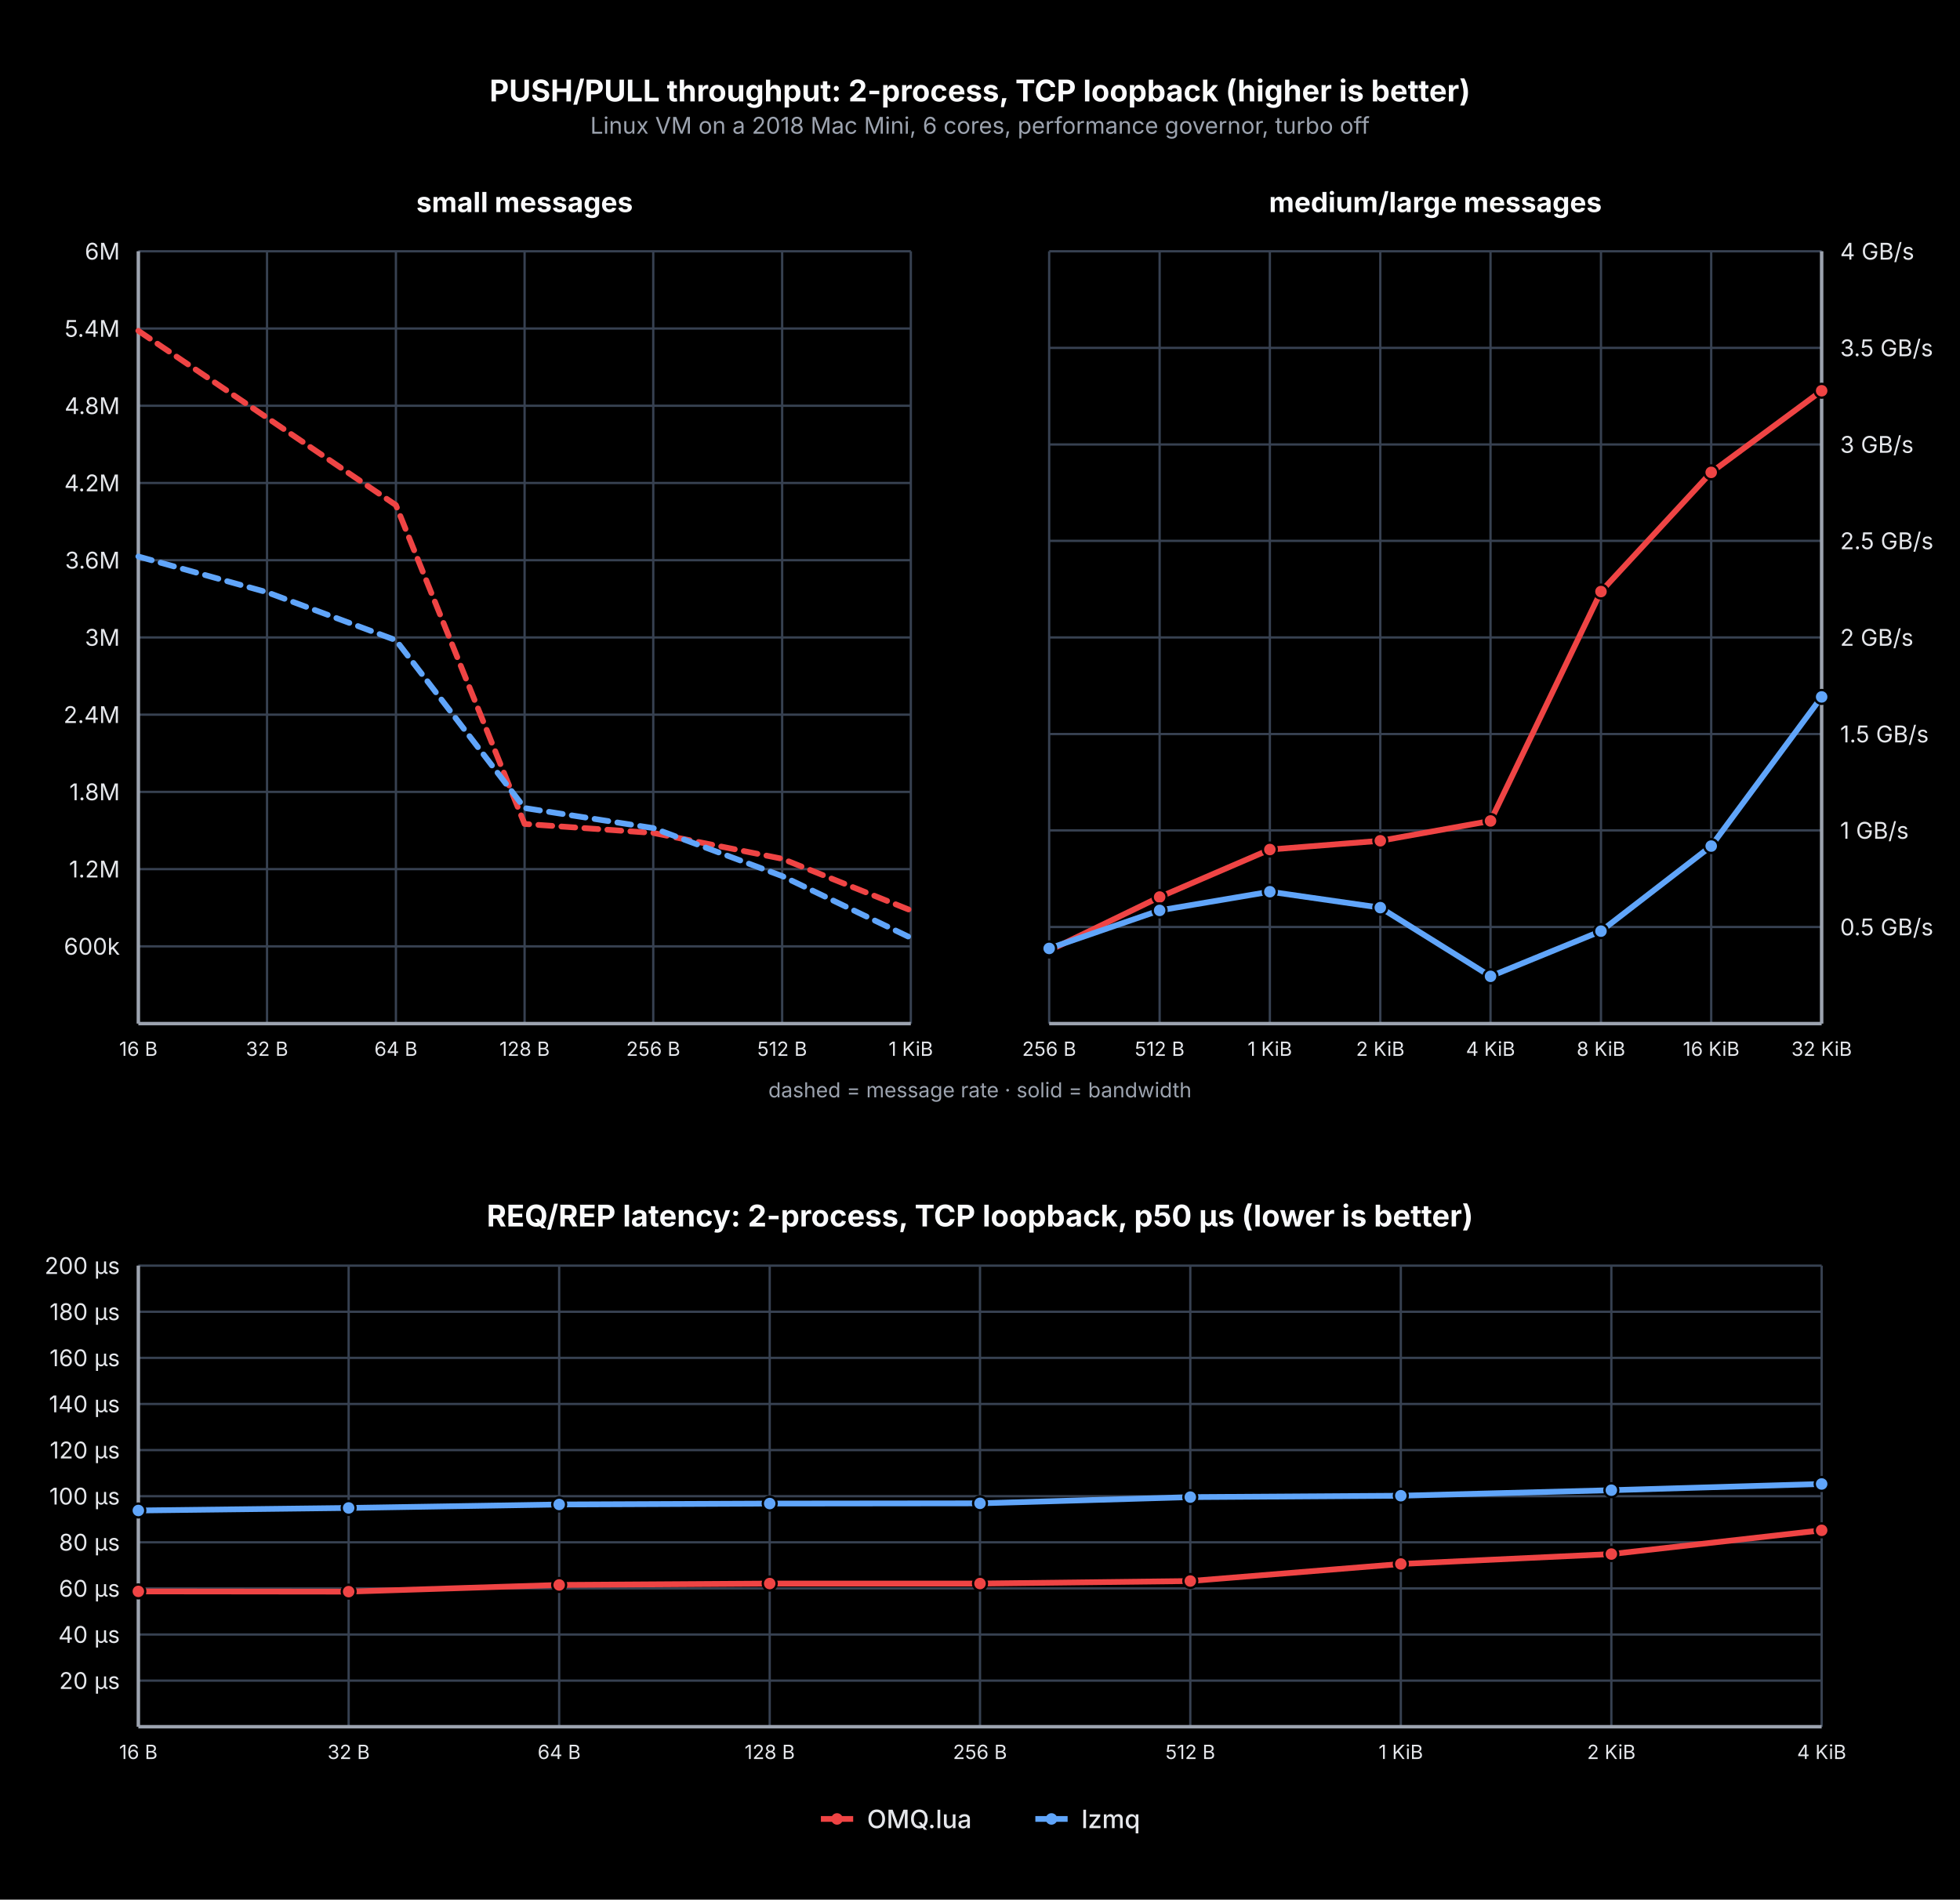
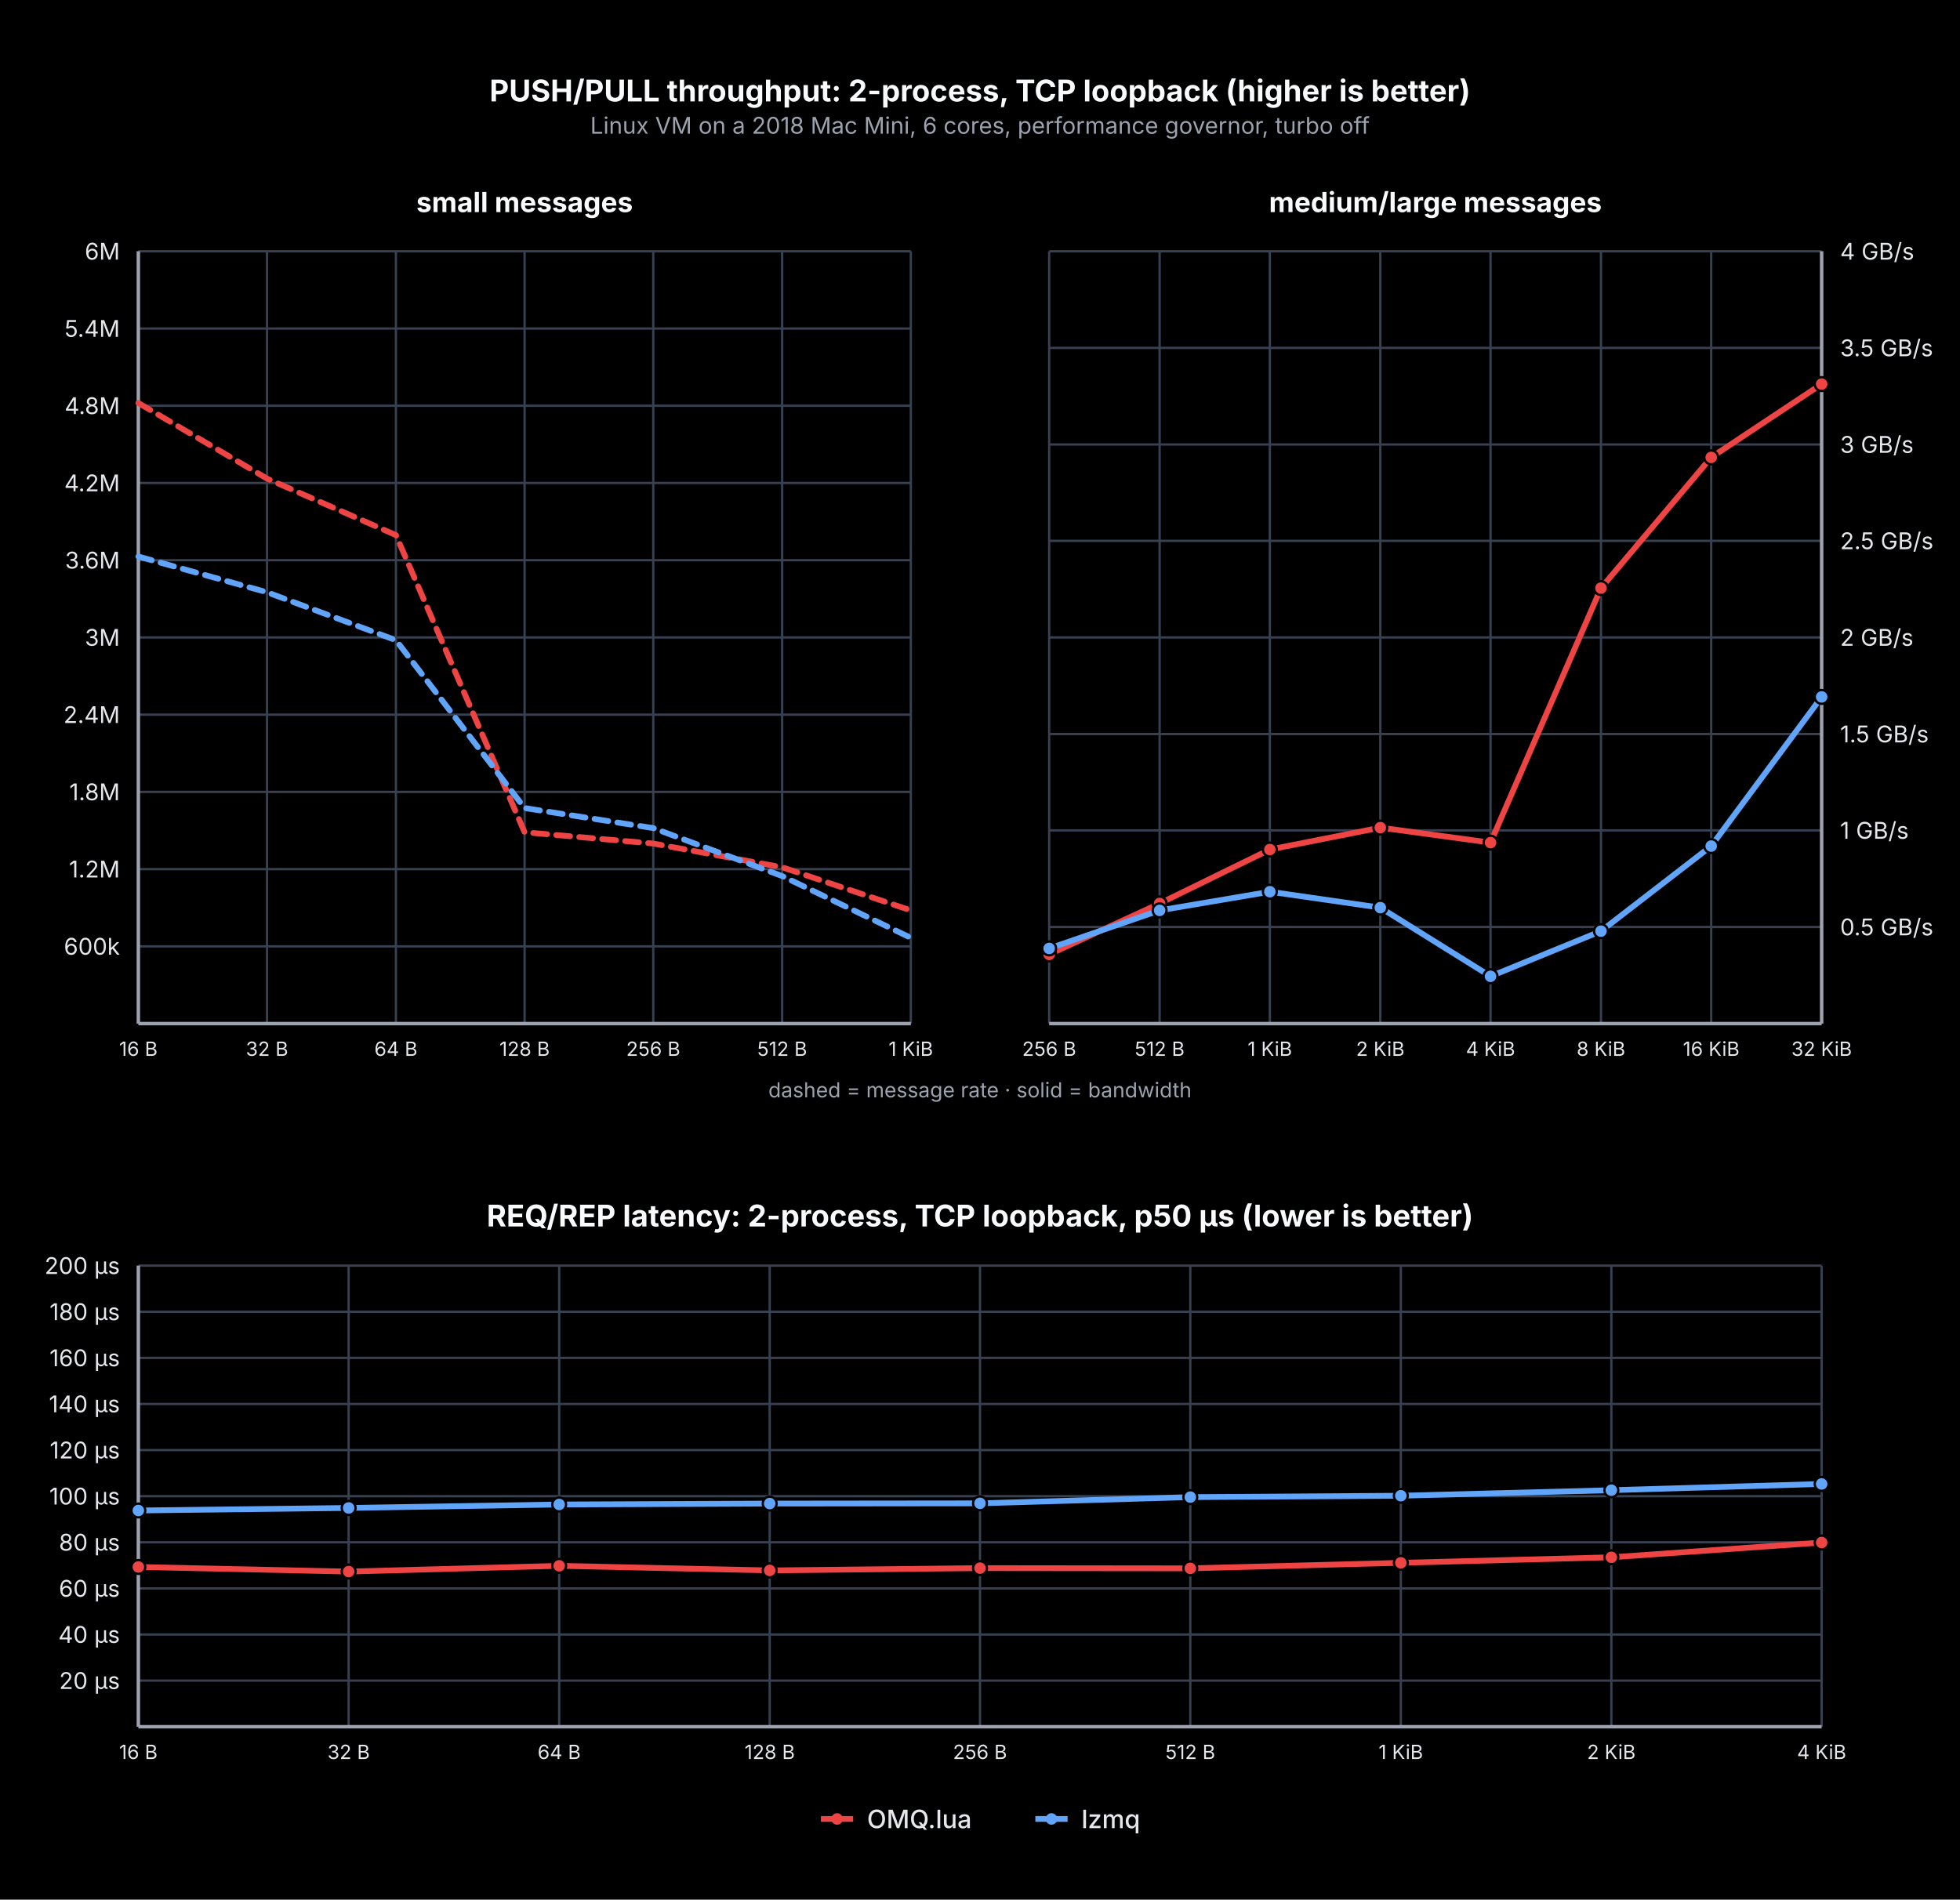
<svg xmlns="http://www.w3.org/2000/svg" viewBox="0 0 850 824" font-family="system-ui, -apple-system, sans-serif">
  <rect width="850" height="824" fill="#000000" />
  <text x="425.0" y="44" text-anchor="middle" fill="#f9fafb" font-size="13" font-weight="700">PUSH/PULL throughput: 2-process, TCP loopback (higher is better)</text>
  <text x="425.0" y="58" text-anchor="middle" fill="#9ca3af" font-size="10">Linux VM on a 2018 Mac Mini, 6 cores, performance governor, turbo off</text>
  <line x1="60" y1="410.5" x2="395" y2="410.5" stroke="#374151" stroke-width="1" />
  <text x="52" y="410.5" text-anchor="end" dominant-baseline="middle" fill="#e5e7eb" font-size="10">600k</text>
  <line x1="60" y1="377.0" x2="395" y2="377.0" stroke="#374151" stroke-width="1" />
  <text x="52" y="377.0" text-anchor="end" dominant-baseline="middle" fill="#e5e7eb" font-size="10">1.2M</text>
  <line x1="60" y1="343.5" x2="395" y2="343.5" stroke="#374151" stroke-width="1" />
  <text x="52" y="343.5" text-anchor="end" dominant-baseline="middle" fill="#e5e7eb" font-size="10">1.8M</text>
  <line x1="60" y1="310.0" x2="395" y2="310.0" stroke="#374151" stroke-width="1" />
  <text x="52" y="310.0" text-anchor="end" dominant-baseline="middle" fill="#e5e7eb" font-size="10">2.4M</text>
  <line x1="60" y1="276.5" x2="395" y2="276.5" stroke="#374151" stroke-width="1" />
  <text x="52" y="276.5" text-anchor="end" dominant-baseline="middle" fill="#e5e7eb" font-size="10">3M</text>
  <line x1="60" y1="243.0" x2="395" y2="243.0" stroke="#374151" stroke-width="1" />
  <text x="52" y="243.0" text-anchor="end" dominant-baseline="middle" fill="#e5e7eb" font-size="10">3.6M</text>
  <line x1="60" y1="209.5" x2="395" y2="209.5" stroke="#374151" stroke-width="1" />
  <text x="52" y="209.5" text-anchor="end" dominant-baseline="middle" fill="#e5e7eb" font-size="10">4.2M</text>
  <line x1="60" y1="176.0" x2="395" y2="176.0" stroke="#374151" stroke-width="1" />
  <text x="52" y="176.0" text-anchor="end" dominant-baseline="middle" fill="#e5e7eb" font-size="10">4.8M</text>
  <line x1="60" y1="142.5" x2="395" y2="142.5" stroke="#374151" stroke-width="1" />
  <text x="52" y="142.5" text-anchor="end" dominant-baseline="middle" fill="#e5e7eb" font-size="10">5.4M</text>
  <line x1="60" y1="109.0" x2="395" y2="109.0" stroke="#374151" stroke-width="1" />
  <text x="52" y="109.0" text-anchor="end" dominant-baseline="middle" fill="#e5e7eb" font-size="10">6M</text>
  <line x1="60.0" y1="109" x2="60.0" y2="444" stroke="#374151" stroke-width="1" />
  <line x1="115.8" y1="109" x2="115.8" y2="444" stroke="#374151" stroke-width="1" />
  <line x1="171.7" y1="109" x2="171.7" y2="444" stroke="#374151" stroke-width="1" />
  <line x1="227.5" y1="109" x2="227.5" y2="444" stroke="#374151" stroke-width="1" />
  <line x1="283.3" y1="109" x2="283.3" y2="444" stroke="#374151" stroke-width="1" />
  <line x1="339.2" y1="109" x2="339.2" y2="444" stroke="#374151" stroke-width="1" />
  <line x1="395.0" y1="109" x2="395.0" y2="444" stroke="#374151" stroke-width="1" />
  <line x1="60" y1="109" x2="60" y2="444" stroke="#9ca3af" stroke-width="1.5" />
  <line x1="60" y1="444" x2="395" y2="444" stroke="#9ca3af" stroke-width="1.5" />
  <line x1="455" y1="402.1" x2="790" y2="402.1" stroke="#374151" stroke-width="1" />
  <text x="798" y="402.1" text-anchor="start" dominant-baseline="middle" fill="#e5e7eb" font-size="10">0.5 GB/s</text>
  <line x1="455" y1="360.2" x2="790" y2="360.2" stroke="#374151" stroke-width="1" />
  <text x="798" y="360.2" text-anchor="start" dominant-baseline="middle" fill="#e5e7eb" font-size="10">1 GB/s</text>
  <line x1="455" y1="318.4" x2="790" y2="318.4" stroke="#374151" stroke-width="1" />
  <text x="798" y="318.4" text-anchor="start" dominant-baseline="middle" fill="#e5e7eb" font-size="10">1.5 GB/s</text>
  <line x1="455" y1="276.5" x2="790" y2="276.5" stroke="#374151" stroke-width="1" />
  <text x="798" y="276.5" text-anchor="start" dominant-baseline="middle" fill="#e5e7eb" font-size="10">2 GB/s</text>
  <line x1="455" y1="234.6" x2="790" y2="234.6" stroke="#374151" stroke-width="1" />
  <text x="798" y="234.6" text-anchor="start" dominant-baseline="middle" fill="#e5e7eb" font-size="10">2.5 GB/s</text>
  <line x1="455" y1="192.8" x2="790" y2="192.8" stroke="#374151" stroke-width="1" />
  <text x="798" y="192.8" text-anchor="start" dominant-baseline="middle" fill="#e5e7eb" font-size="10">3 GB/s</text>
  <line x1="455" y1="150.9" x2="790" y2="150.9" stroke="#374151" stroke-width="1" />
  <text x="798" y="150.9" text-anchor="start" dominant-baseline="middle" fill="#e5e7eb" font-size="10">3.5 GB/s</text>
  <line x1="455" y1="109.0" x2="790" y2="109.0" stroke="#374151" stroke-width="1" />
  <text x="798" y="109.0" text-anchor="start" dominant-baseline="middle" fill="#e5e7eb" font-size="10">4 GB/s</text>
  <line x1="455.0" y1="109" x2="455.0" y2="444" stroke="#374151" stroke-width="1" />
  <line x1="502.9" y1="109" x2="502.9" y2="444" stroke="#374151" stroke-width="1" />
  <line x1="550.7" y1="109" x2="550.7" y2="444" stroke="#374151" stroke-width="1" />
  <line x1="598.6" y1="109" x2="598.6" y2="444" stroke="#374151" stroke-width="1" />
  <line x1="646.4" y1="109" x2="646.4" y2="444" stroke="#374151" stroke-width="1" />
  <line x1="694.3" y1="109" x2="694.3" y2="444" stroke="#374151" stroke-width="1" />
  <line x1="742.1" y1="109" x2="742.1" y2="444" stroke="#374151" stroke-width="1" />
  <line x1="790.0" y1="109" x2="790.0" y2="444" stroke="#374151" stroke-width="1" />
  <line x1="790" y1="109" x2="790" y2="444" stroke="#9ca3af" stroke-width="1.5" />
  <line x1="455" y1="444" x2="790" y2="444" stroke="#9ca3af" stroke-width="1.5" />
  <text x="227.5" y="92" text-anchor="middle" fill="#f9fafb" font-size="12" font-weight="700">small messages</text>
  <text x="622.5" y="92" text-anchor="middle" fill="#f9fafb" font-size="12" font-weight="700">medium/large messages</text>
-   <polyline points="60.0,143.5 115.8,181.2 171.7,219.1 227.5,357.4 283.3,361.3 339.2,372.5 395.0,394.9" fill="none" stroke="#ef4444" stroke-width="2.5" stroke-linecap="round" stroke-linejoin="round" stroke-dasharray="6,4" />
+   <polyline points="60.0,174.8 115.8,207.6 171.7,232.1 227.5,361.0 283.3,365.9 339.2,376.2 395.0,394.9" fill="none" stroke="#ef4444" stroke-width="2.5" stroke-linecap="round" stroke-linejoin="round" stroke-dasharray="6,4" />
  <polyline points="60.0,241.4 115.8,256.9 171.7,277.7 227.5,350.5 283.3,359.2 339.2,380.0 395.0,406.8" fill="none" stroke="#60a5fa" stroke-width="2.5" stroke-linecap="round" stroke-linejoin="round" stroke-dasharray="6,4" />
-   <polyline points="455.0,412.3 502.9,389.1 550.7,368.5 598.6,364.7 646.4,356.1 694.3,256.6 742.1,204.9 790.0,169.5" fill="none" stroke="#ef4444" stroke-width="2.5" stroke-linecap="round" stroke-linejoin="round" />
-   <circle cx="455.0" cy="412.3" r="3" fill="#ef4444" stroke="#000000" stroke-width="1" />
-   <circle cx="502.9" cy="389.1" r="3" fill="#ef4444" stroke="#000000" stroke-width="1" />
+   <polyline points="455.0,414.0 502.9,391.9 550.7,368.5 598.6,359.0 646.4,365.5 694.3,255.1 742.1,198.4 790.0,166.6" fill="none" stroke="#ef4444" stroke-width="2.5" stroke-linecap="round" stroke-linejoin="round" />
+   <circle cx="455.0" cy="414.0" r="3" fill="#ef4444" stroke="#000000" stroke-width="1" />
+   <circle cx="502.9" cy="391.9" r="3" fill="#ef4444" stroke="#000000" stroke-width="1" />
  <circle cx="550.7" cy="368.5" r="3" fill="#ef4444" stroke="#000000" stroke-width="1" />
-   <circle cx="598.6" cy="364.7" r="3" fill="#ef4444" stroke="#000000" stroke-width="1" />
-   <circle cx="646.4" cy="356.1" r="3" fill="#ef4444" stroke="#000000" stroke-width="1" />
-   <circle cx="694.3" cy="256.6" r="3" fill="#ef4444" stroke="#000000" stroke-width="1" />
-   <circle cx="742.1" cy="204.9" r="3" fill="#ef4444" stroke="#000000" stroke-width="1" />
-   <circle cx="790.0" cy="169.5" r="3" fill="#ef4444" stroke="#000000" stroke-width="1" />
+   <circle cx="598.6" cy="359.0" r="3" fill="#ef4444" stroke="#000000" stroke-width="1" />
+   <circle cx="646.4" cy="365.5" r="3" fill="#ef4444" stroke="#000000" stroke-width="1" />
+   <circle cx="694.3" cy="255.1" r="3" fill="#ef4444" stroke="#000000" stroke-width="1" />
+   <circle cx="742.1" cy="198.4" r="3" fill="#ef4444" stroke="#000000" stroke-width="1" />
+   <circle cx="790.0" cy="166.6" r="3" fill="#ef4444" stroke="#000000" stroke-width="1" />
  <polyline points="455.0,411.4 502.9,394.9 550.7,386.8 598.6,393.7 646.4,423.5 694.3,403.9 742.1,367.0 790.0,302.3" fill="none" stroke="#60a5fa" stroke-width="2.5" stroke-linecap="round" stroke-linejoin="round" />
  <circle cx="455.0" cy="411.4" r="3" fill="#60a5fa" stroke="#000000" stroke-width="1" />
  <circle cx="502.9" cy="394.9" r="3" fill="#60a5fa" stroke="#000000" stroke-width="1" />
  <circle cx="550.7" cy="386.8" r="3" fill="#60a5fa" stroke="#000000" stroke-width="1" />
  <circle cx="598.6" cy="393.7" r="3" fill="#60a5fa" stroke="#000000" stroke-width="1" />
  <circle cx="646.4" cy="423.5" r="3" fill="#60a5fa" stroke="#000000" stroke-width="1" />
  <circle cx="694.3" cy="403.9" r="3" fill="#60a5fa" stroke="#000000" stroke-width="1" />
  <circle cx="742.1" cy="367.0" r="3" fill="#60a5fa" stroke="#000000" stroke-width="1" />
  <circle cx="790.0" cy="302.3" r="3" fill="#60a5fa" stroke="#000000" stroke-width="1" />
  <text x="60.0" y="458" text-anchor="middle" fill="#e5e7eb" font-size="8.5">16 B</text>
  <text x="115.8" y="458" text-anchor="middle" fill="#e5e7eb" font-size="8.5">32 B</text>
  <text x="171.7" y="458" text-anchor="middle" fill="#e5e7eb" font-size="8.5">64 B</text>
  <text x="227.5" y="458" text-anchor="middle" fill="#e5e7eb" font-size="8.5">128 B</text>
  <text x="283.3" y="458" text-anchor="middle" fill="#e5e7eb" font-size="8.5">256 B</text>
  <text x="339.2" y="458" text-anchor="middle" fill="#e5e7eb" font-size="8.5">512 B</text>
  <text x="395.0" y="458" text-anchor="middle" fill="#e5e7eb" font-size="8.5">1 KiB</text>
  <text x="455.0" y="458" text-anchor="middle" fill="#e5e7eb" font-size="8.5">256 B</text>
  <text x="502.9" y="458" text-anchor="middle" fill="#e5e7eb" font-size="8.5">512 B</text>
  <text x="550.7" y="458" text-anchor="middle" fill="#e5e7eb" font-size="8.5">1 KiB</text>
  <text x="598.6" y="458" text-anchor="middle" fill="#e5e7eb" font-size="8.5">2 KiB</text>
  <text x="646.4" y="458" text-anchor="middle" fill="#e5e7eb" font-size="8.5">4 KiB</text>
  <text x="694.3" y="458" text-anchor="middle" fill="#e5e7eb" font-size="8.5">8 KiB</text>
  <text x="742.1" y="458" text-anchor="middle" fill="#e5e7eb" font-size="8.5">16 KiB</text>
  <text x="790.0" y="458" text-anchor="middle" fill="#e5e7eb" font-size="8.5">32 KiB</text>
  <text x="425.0" y="476" text-anchor="middle" fill="#9ca3af" font-size="9">dashed = message rate · solid = bandwidth</text>
  <text x="425.0" y="532" text-anchor="middle" fill="#f9fafb" font-size="13" font-weight="700">REQ/REP latency: 2-process, TCP loopback, p50 μs (lower is better)</text>
  <line x1="60" y1="729.0" x2="790" y2="729.0" stroke="#374151" stroke-width="1" />
  <text x="52" y="729.0" text-anchor="end" dominant-baseline="middle" fill="#e5e7eb" font-size="10">20 μs</text>
  <line x1="60" y1="709.0" x2="790" y2="709.0" stroke="#374151" stroke-width="1" />
  <text x="52" y="709.0" text-anchor="end" dominant-baseline="middle" fill="#e5e7eb" font-size="10">40 μs</text>
  <line x1="60" y1="689.0" x2="790" y2="689.0" stroke="#374151" stroke-width="1" />
  <text x="52" y="689.0" text-anchor="end" dominant-baseline="middle" fill="#e5e7eb" font-size="10">60 μs</text>
  <line x1="60" y1="669.0" x2="790" y2="669.0" stroke="#374151" stroke-width="1" />
  <text x="52" y="669.0" text-anchor="end" dominant-baseline="middle" fill="#e5e7eb" font-size="10">80 μs</text>
  <line x1="60" y1="649.0" x2="790" y2="649.0" stroke="#374151" stroke-width="1" />
  <text x="52" y="649.0" text-anchor="end" dominant-baseline="middle" fill="#e5e7eb" font-size="10">100 μs</text>
  <line x1="60" y1="629.0" x2="790" y2="629.0" stroke="#374151" stroke-width="1" />
  <text x="52" y="629.0" text-anchor="end" dominant-baseline="middle" fill="#e5e7eb" font-size="10">120 μs</text>
  <line x1="60" y1="609.0" x2="790" y2="609.0" stroke="#374151" stroke-width="1" />
  <text x="52" y="609.0" text-anchor="end" dominant-baseline="middle" fill="#e5e7eb" font-size="10">140 μs</text>
  <line x1="60" y1="589.0" x2="790" y2="589.0" stroke="#374151" stroke-width="1" />
  <text x="52" y="589.0" text-anchor="end" dominant-baseline="middle" fill="#e5e7eb" font-size="10">160 μs</text>
  <line x1="60" y1="569.0" x2="790" y2="569.0" stroke="#374151" stroke-width="1" />
  <text x="52" y="569.0" text-anchor="end" dominant-baseline="middle" fill="#e5e7eb" font-size="10">180 μs</text>
  <line x1="60" y1="549.0" x2="790" y2="549.0" stroke="#374151" stroke-width="1" />
  <text x="52" y="549.0" text-anchor="end" dominant-baseline="middle" fill="#e5e7eb" font-size="10">200 μs</text>
  <line x1="60.0" y1="549" x2="60.0" y2="749" stroke="#374151" stroke-width="1" />
  <line x1="151.2" y1="549" x2="151.2" y2="749" stroke="#374151" stroke-width="1" />
  <line x1="242.5" y1="549" x2="242.5" y2="749" stroke="#374151" stroke-width="1" />
  <line x1="333.8" y1="549" x2="333.8" y2="749" stroke="#374151" stroke-width="1" />
  <line x1="425.0" y1="549" x2="425.0" y2="749" stroke="#374151" stroke-width="1" />
  <line x1="516.2" y1="549" x2="516.2" y2="749" stroke="#374151" stroke-width="1" />
  <line x1="607.5" y1="549" x2="607.5" y2="749" stroke="#374151" stroke-width="1" />
  <line x1="698.8" y1="549" x2="698.8" y2="749" stroke="#374151" stroke-width="1" />
  <line x1="790.0" y1="549" x2="790.0" y2="749" stroke="#374151" stroke-width="1" />
  <line x1="60" y1="549" x2="60" y2="749" stroke="#9ca3af" stroke-width="1.5" />
  <line x1="60" y1="749" x2="790" y2="749" stroke="#9ca3af" stroke-width="1.5" />
-   <polyline points="60.0,690.3 151.2,690.4 242.5,687.5 333.8,686.9 425.0,686.9 516.2,685.8 607.5,678.4 698.8,674.1 790.0,663.8" fill="none" stroke="#ef4444" stroke-width="2.5" stroke-linecap="round" stroke-linejoin="round" />
-   <circle cx="60.0" cy="690.3" r="3" fill="#ef4444" stroke="#000000" stroke-width="1" />
-   <circle cx="151.2" cy="690.4" r="3" fill="#ef4444" stroke="#000000" stroke-width="1" />
-   <circle cx="242.5" cy="687.5" r="3" fill="#ef4444" stroke="#000000" stroke-width="1" />
-   <circle cx="333.8" cy="686.9" r="3" fill="#ef4444" stroke="#000000" stroke-width="1" />
-   <circle cx="425.0" cy="686.9" r="3" fill="#ef4444" stroke="#000000" stroke-width="1" />
-   <circle cx="516.2" cy="685.8" r="3" fill="#ef4444" stroke="#000000" stroke-width="1" />
-   <circle cx="607.5" cy="678.4" r="3" fill="#ef4444" stroke="#000000" stroke-width="1" />
-   <circle cx="698.8" cy="674.1" r="3" fill="#ef4444" stroke="#000000" stroke-width="1" />
-   <circle cx="790.0" cy="663.8" r="3" fill="#ef4444" stroke="#000000" stroke-width="1" />
+   <polyline points="60.0,679.7 151.2,681.7 242.5,679.2 333.8,681.2 425.0,680.2 516.2,680.3 607.5,677.9 698.8,675.5 790.0,669.1" fill="none" stroke="#ef4444" stroke-width="2.5" stroke-linecap="round" stroke-linejoin="round" />
+   <circle cx="60.0" cy="679.7" r="3" fill="#ef4444" stroke="#000000" stroke-width="1" />
+   <circle cx="151.2" cy="681.7" r="3" fill="#ef4444" stroke="#000000" stroke-width="1" />
+   <circle cx="242.5" cy="679.2" r="3" fill="#ef4444" stroke="#000000" stroke-width="1" />
+   <circle cx="333.8" cy="681.2" r="3" fill="#ef4444" stroke="#000000" stroke-width="1" />
+   <circle cx="425.0" cy="680.2" r="3" fill="#ef4444" stroke="#000000" stroke-width="1" />
+   <circle cx="516.2" cy="680.3" r="3" fill="#ef4444" stroke="#000000" stroke-width="1" />
+   <circle cx="607.5" cy="677.9" r="3" fill="#ef4444" stroke="#000000" stroke-width="1" />
+   <circle cx="698.8" cy="675.5" r="3" fill="#ef4444" stroke="#000000" stroke-width="1" />
+   <circle cx="790.0" cy="669.1" r="3" fill="#ef4444" stroke="#000000" stroke-width="1" />
  <polyline points="60.0,655.2 151.2,654.1 242.5,652.6 333.8,652.2 425.0,652.1 516.2,649.4 607.5,648.8 698.8,646.4 790.0,643.7" fill="none" stroke="#60a5fa" stroke-width="2.5" stroke-linecap="round" stroke-linejoin="round" />
  <circle cx="60.0" cy="655.2" r="3" fill="#60a5fa" stroke="#000000" stroke-width="1" />
  <circle cx="151.2" cy="654.1" r="3" fill="#60a5fa" stroke="#000000" stroke-width="1" />
  <circle cx="242.5" cy="652.6" r="3" fill="#60a5fa" stroke="#000000" stroke-width="1" />
  <circle cx="333.8" cy="652.2" r="3" fill="#60a5fa" stroke="#000000" stroke-width="1" />
  <circle cx="425.0" cy="652.1" r="3" fill="#60a5fa" stroke="#000000" stroke-width="1" />
  <circle cx="516.2" cy="649.4" r="3" fill="#60a5fa" stroke="#000000" stroke-width="1" />
  <circle cx="607.5" cy="648.8" r="3" fill="#60a5fa" stroke="#000000" stroke-width="1" />
  <circle cx="698.8" cy="646.4" r="3" fill="#60a5fa" stroke="#000000" stroke-width="1" />
  <circle cx="790.0" cy="643.7" r="3" fill="#60a5fa" stroke="#000000" stroke-width="1" />
  <text x="60.0" y="763" text-anchor="middle" fill="#e5e7eb" font-size="8.5">16 B</text>
  <text x="151.2" y="763" text-anchor="middle" fill="#e5e7eb" font-size="8.5">32 B</text>
  <text x="242.5" y="763" text-anchor="middle" fill="#e5e7eb" font-size="8.5">64 B</text>
  <text x="333.8" y="763" text-anchor="middle" fill="#e5e7eb" font-size="8.5">128 B</text>
  <text x="425.0" y="763" text-anchor="middle" fill="#e5e7eb" font-size="8.5">256 B</text>
  <text x="516.2" y="763" text-anchor="middle" fill="#e5e7eb" font-size="8.5">512 B</text>
  <text x="607.5" y="763" text-anchor="middle" fill="#e5e7eb" font-size="8.5">1 KiB</text>
  <text x="698.8" y="763" text-anchor="middle" fill="#e5e7eb" font-size="8.5">2 KiB</text>
  <text x="790.0" y="763" text-anchor="middle" fill="#e5e7eb" font-size="8.5">4 KiB</text>
  <line x1="356" y1="789" x2="370" y2="789" stroke="#ef4444" stroke-width="2.5" />
  <circle cx="363" cy="789" r="2.5" fill="#ef4444" />
  <text x="376" y="793" fill="#e5e7eb" font-size="11" font-weight="500">OMQ.lua</text>
  <line x1="449" y1="789" x2="463" y2="789" stroke="#60a5fa" stroke-width="2.5" />
  <circle cx="456" cy="789" r="2.5" fill="#60a5fa" />
  <text x="469" y="793" fill="#e5e7eb" font-size="11" font-weight="500">lzmq</text>
</svg>
